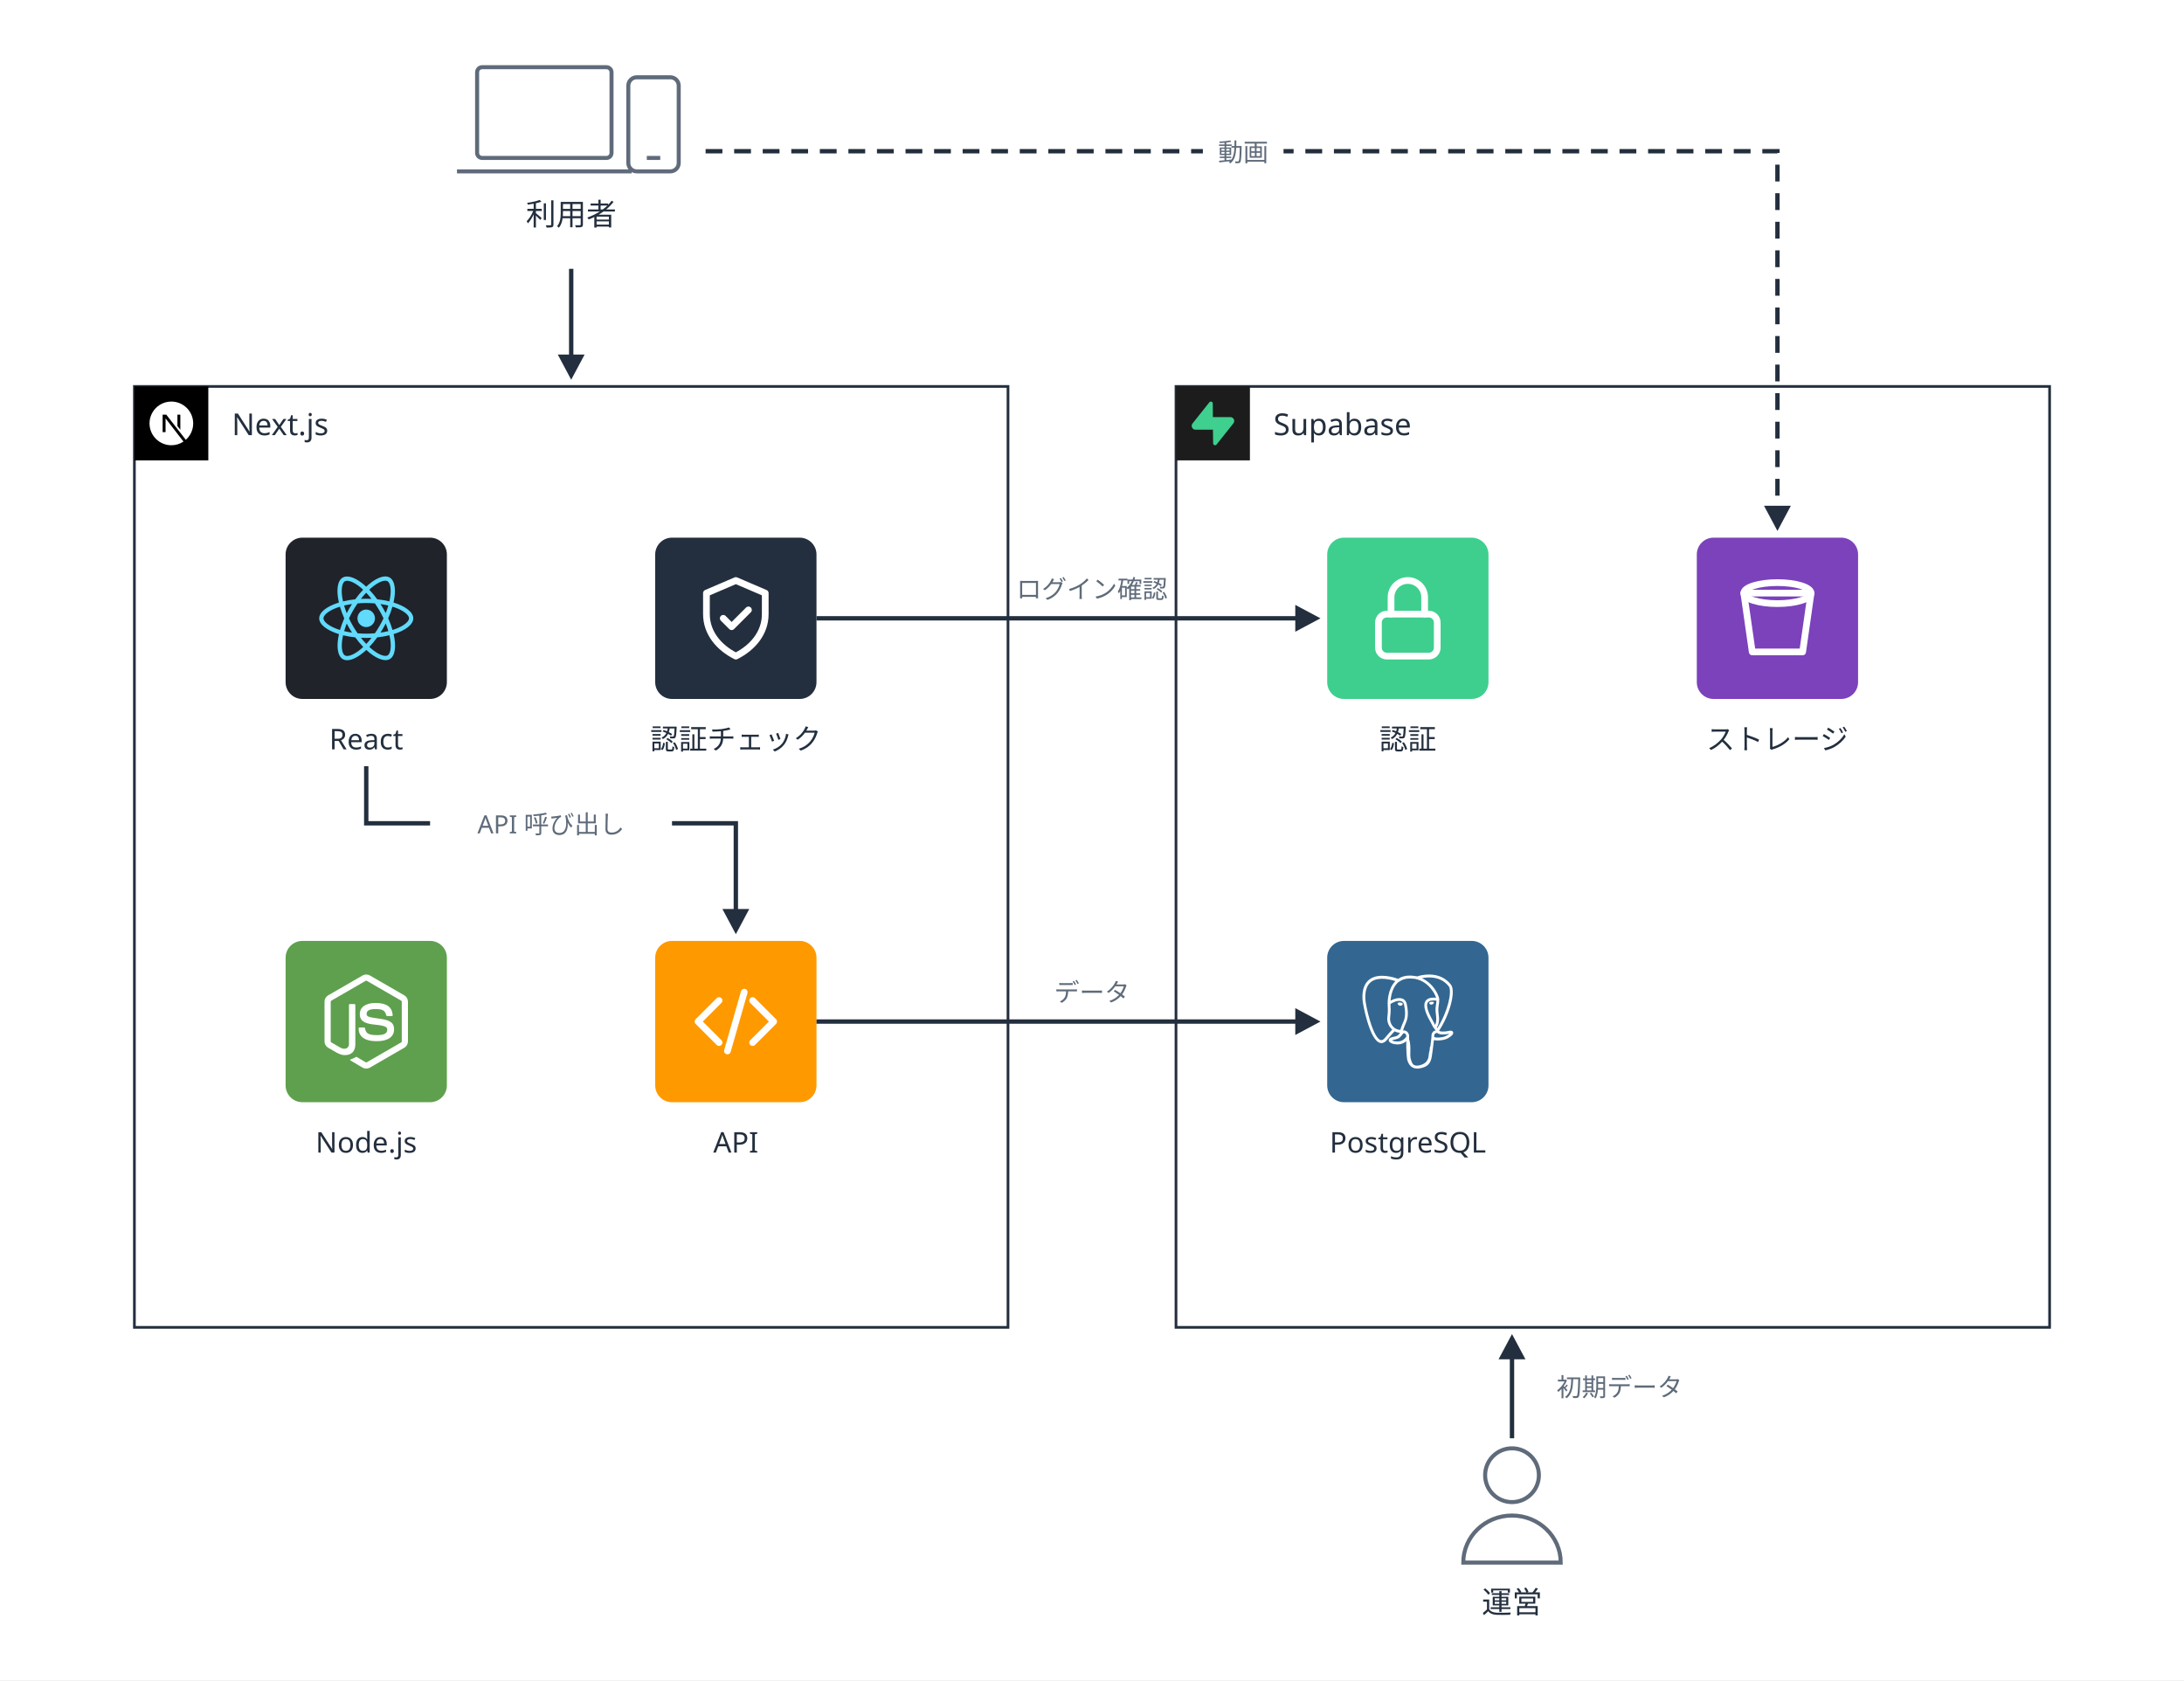
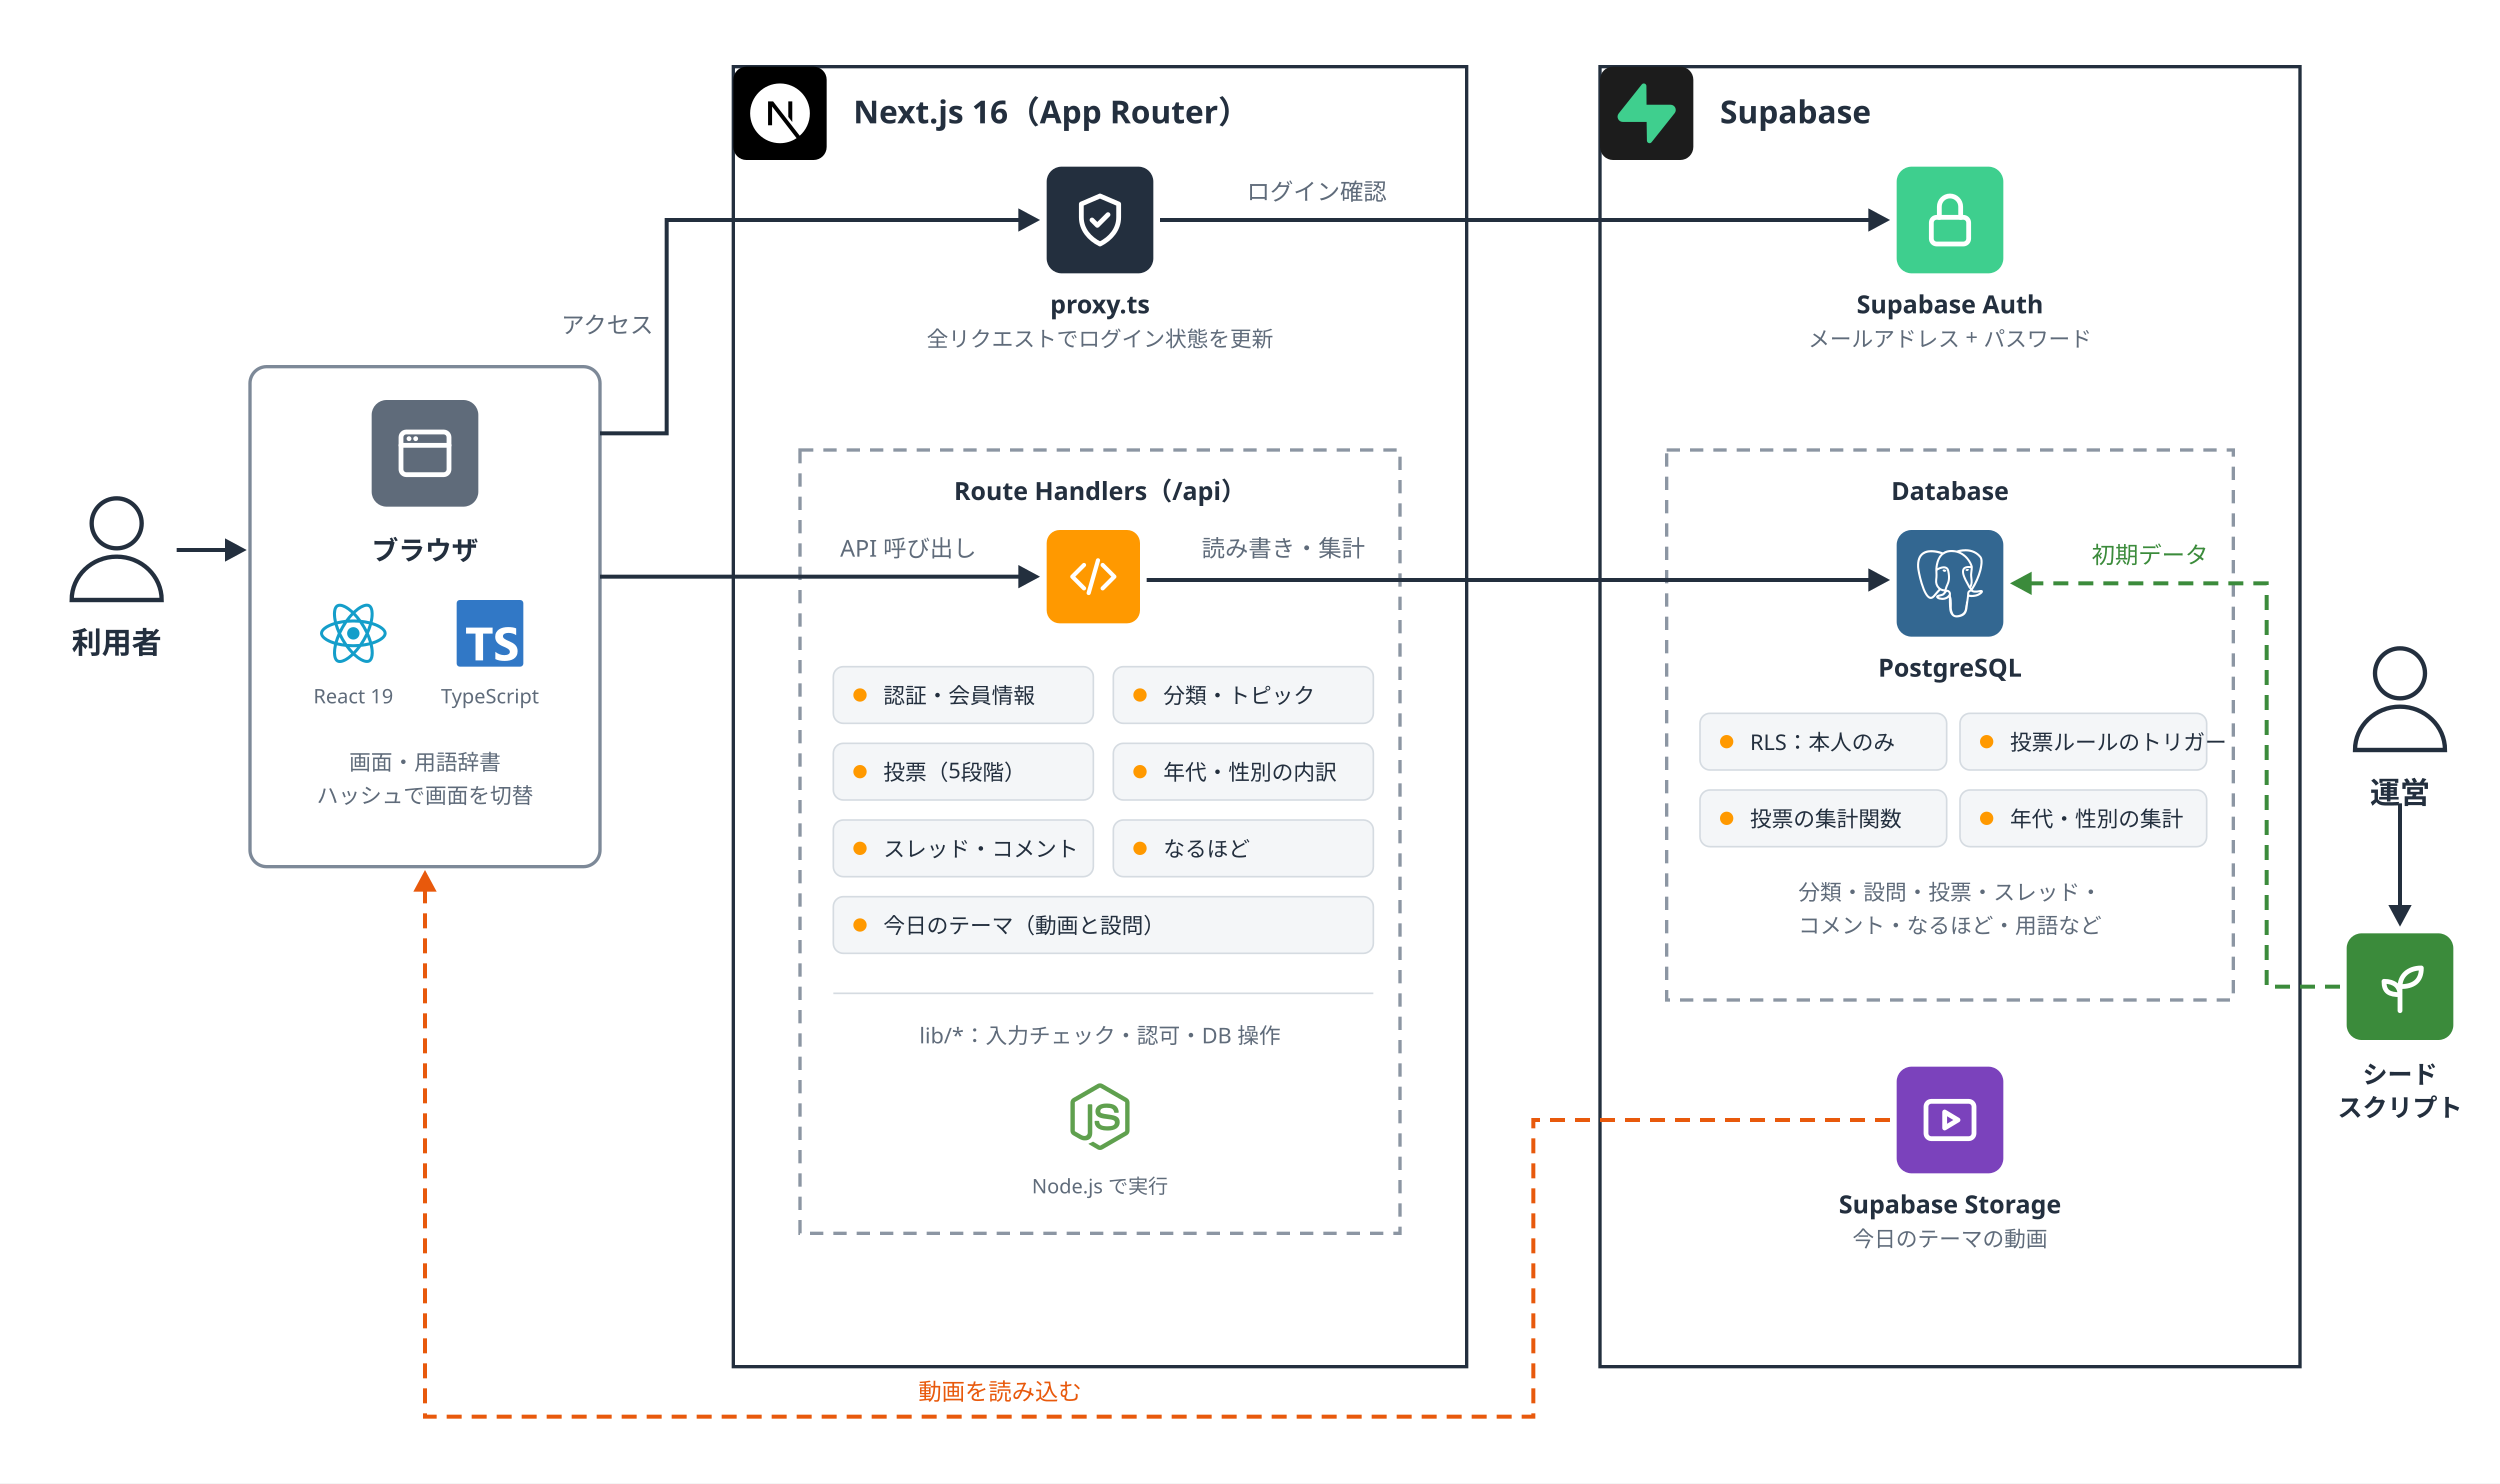
- <svg xmlns="http://www.w3.org/2000/svg" width="1300" height="1000" viewBox="0 0 1300 1000" role="img" aria-label="Rights のアーキテクチャ図">
-   <rect width="1300" height="1000" fill="#ffffff" />
-   <g fill="none" stroke="#5f6b7a" stroke-width="2.4" stroke-linejoin="round">
-     <rect x="284" y="40" width="80" height="54" rx="3" />
-     <path d="M272 102h104" />
-     <rect x="374" y="46" width="30" height="56" rx="5" />
-     <path d="M385 94h8" />
+ <svg xmlns="http://www.w3.org/2000/svg" width="1500" height="890" viewBox="0 0 1500 890" role="img" aria-label="Rights のアーキテクチャ図">
+   <rect width="1500" height="890" fill="#ffffff" />
+   <g fill="none" stroke="#232f3e" stroke-width="2.6">
+     <circle cx="70" cy="314" r="15" />
+     <path d="M43 360a27 26 0 0 1 54 0z" />
  </g>
-   <text x="340" y="134" font-family="'Hiragino Sans','Yu Gothic UI','Noto Sans JP',sans-serif" font-size="18" font-weight="400" fill="#232f3e" text-anchor="middle">利用者</text>
-   <rect x="80" y="230" width="520" height="560" fill="#ffffff" stroke="#232f3e" stroke-width="1.6" />
-   <rect x="80" y="230" width="44" height="44" fill="#000000" />
-   <svg x="89" y="239" width="26" height="26" viewBox="0 0 24 24">
+   <text x="70" y="392" font-family="'Hiragino Sans','Yu Gothic UI','Noto Sans JP',sans-serif" font-size="18" font-weight="700" fill="#232f3e" text-anchor="middle">利用者</text>
+   <rect x="150" y="220" width="210" height="300" rx="10" fill="#ffffff" stroke="#7d8998" stroke-width="2" />
+   <rect x="223" y="240" width="64" height="64" rx="8.96" fill="#5f6b7a" />
+   <svg x="235.8" y="252.8" width="38.4" height="38.4" viewBox="0 0 24 24" fill="none" stroke="#ffffff" stroke-width="1.8" stroke-linecap="round" stroke-linejoin="round">
+     <rect x="3" y="4" width="18" height="16" rx="2" />
+     <path d="M3 9h18M6 6.5h.01M8.5 6.5h.01" />
+   </svg>
+   <text x="255" y="336" font-family="'Hiragino Sans','Yu Gothic UI','Noto Sans JP',sans-serif" font-size="16" font-weight="700" fill="#232f3e" text-anchor="middle">ブラウザ</text>
+   <svg x="192" y="360" width="40" height="40" viewBox="0 0 24 24">
+     <path fill="#149ECA" d="M14.23 12.004a2.236 2.236 0 0 1-2.235 2.236 2.236 2.236 0 0 1-2.236-2.236 2.236 2.236 0 0 1 2.235-2.236 2.236 2.236 0 0 1 2.236 2.236zm2.648-10.69c-1.346 0-3.107.96-4.888 2.622-1.78-1.653-3.542-2.602-4.887-2.602-.41 0-.783.093-1.106.278-1.375.793-1.683 3.264-.973 6.365C1.98 8.917 0 10.42 0 12.004c0 1.59 1.99 3.097 5.043 4.03-.704 3.113-.39 5.588.988 6.38.32.187.69.275 1.102.275 1.345 0 3.107-.96 4.888-2.624 1.78 1.654 3.542 2.603 4.887 2.603.41 0 .783-.09 1.106-.275 1.374-.792 1.683-3.263.973-6.365C22.02 15.096 24 13.59 24 12.004c0-1.59-1.99-3.097-5.043-4.032.704-3.11.39-5.587-.988-6.38-.318-.184-.688-.277-1.092-.278zm-.005 1.09v.006c.225 0 .406.044.558.127.666.382.955 1.835.73 3.704-.054.46-.142.945-.25 1.44-.96-.236-2.006-.417-3.107-.534-.66-.905-1.345-1.727-2.035-2.447 1.592-1.48 3.087-2.292 4.105-2.295zm-9.77.02c1.012 0 2.514.808 4.11 2.28-.686.72-1.37 1.537-2.02 2.442-1.107.117-2.154.298-3.113.538-.112-.49-.195-.964-.254-1.42-.23-1.868.054-3.32.714-3.707.19-.09.4-.127.563-.132zm4.882 3.05c.455.468.91.992 1.36 1.564-.44-.02-.89-.034-1.345-.034-.46 0-.915.01-1.36.034.44-.572.895-1.096 1.345-1.565zM12 8.1c.74 0 1.477.034 2.202.093.406.582.802 1.203 1.183 1.86.372.64.71 1.29 1.018 1.946-.308.655-.646 1.31-1.013 1.95-.38.66-.773 1.288-1.18 1.87-.728.063-1.466.098-2.21.098-.74 0-1.477-.035-2.202-.093-.406-.582-.802-1.204-1.183-1.86-.372-.64-.71-1.29-1.018-1.946.303-.657.646-1.313 1.013-1.954.38-.66.773-1.286 1.18-1.868.728-.064 1.466-.098 2.21-.098zm-3.635.254c-.24.377-.48.763-.704 1.16-.225.39-.435.782-.635 1.174-.265-.656-.49-1.31-.676-1.947.64-.15 1.315-.283 2.015-.386zm7.26 0c.695.103 1.365.23 2.006.387-.18.632-.405 1.282-.66 1.933-.2-.39-.41-.783-.64-1.174-.225-.392-.465-.774-.705-1.146zm3.063.675c.484.15.944.317 1.375.498 1.732.74 2.852 1.708 2.852 2.476-.005.768-1.125 1.74-2.857 2.475-.42.18-.88.342-1.355.493-.28-.958-.646-1.956-1.1-2.98.45-1.017.81-2.01 1.085-2.964zm-13.395.004c.278.96.645 1.957 1.1 2.98-.45 1.017-.812 2.01-1.086 2.964-.484-.15-.944-.318-1.37-.5-1.732-.737-2.852-1.706-2.852-2.474 0-.768 1.12-1.742 2.852-2.476.42-.18.88-.342 1.356-.494zm11.678 4.28c.265.657.49 1.312.676 1.948-.64.157-1.316.29-2.016.39.24-.375.48-.762.705-1.158.225-.39.435-.788.636-1.18zm-9.945.02c.2.392.41.783.64 1.175.23.39.465.772.705 1.143-.695-.102-1.365-.23-2.006-.386.18-.63.406-1.282.66-1.933zM17.92 16.32c.112.493.2.968.254 1.423.23 1.868-.054 3.32-.714 3.708-.147.09-.338.128-.563.128-1.012 0-2.514-.807-4.11-2.28.686-.72 1.37-1.536 2.02-2.44 1.107-.118 2.154-.3 3.113-.54zm-11.83.01c.96.234 2.006.415 3.107.532.66.905 1.345 1.727 2.035 2.446-1.595 1.483-3.092 2.295-4.11 2.295-.22-.005-.406-.05-.553-.132-.666-.38-.955-1.834-.73-3.703.054-.46.142-.944.25-1.438zm4.56.64c.44.02.89.034 1.345.034.46 0 .915-.01 1.36-.034-.44.572-.895 1.095-1.345 1.565-.455-.47-.91-.993-1.36-1.565z" />
+   </svg>
+   <svg x="274" y="360" width="40" height="40" viewBox="0 0 24 24">
+     <path fill="#3178C6" d="M1.125 0C.502 0 0 .502 0 1.125v21.75C0 23.498.502 24 1.125 24h21.75c.623 0 1.125-.502 1.125-1.125V1.125C24 .502 23.498 0 22.875 0zm17.363 9.75c.612 0 1.154.037 1.627.111a6.38 6.38 0 0 1 1.306.34v2.458a3.95 3.95 0 0 0-.643-.361 5.093 5.093 0 0 0-.717-.26 5.453 5.453 0 0 0-1.426-.2c-.3 0-.573.028-.819.086a2.1 2.1 0 0 0-.623.242c-.17.104-.3.229-.393.374a.888.888 0 0 0-.14.49c0 .196.053.373.156.529.104.156.252.304.443.444s.423.276.696.41c.273.135.582.274.926.416.47.197.892.407 1.266.628.374.222.695.473.963.753.268.279.472.598.614.957.142.359.214.776.214 1.253 0 .657-.125 1.21-.373 1.656a3.033 3.033 0 0 1-1.012 1.085 4.38 4.38 0 0 1-1.487.596c-.566.12-1.163.18-1.79.18a9.916 9.916 0 0 1-1.84-.164 5.544 5.544 0 0 1-1.512-.493v-2.63a5.033 5.033 0 0 0 3.237 1.2c.333 0 .624-.03.872-.09.249-.06.456-.144.623-.25.166-.108.29-.234.373-.38a1.023 1.023 0 0 0-.074-1.089 2.12 2.12 0 0 0-.537-.5 5.597 5.597 0 0 0-.807-.444 27.72 27.72 0 0 0-1.007-.436c-.918-.383-1.602-.852-2.053-1.405-.45-.553-.676-1.222-.676-2.005 0-.614.123-1.141.369-1.582.246-.441.58-.804 1.004-1.089a4.494 4.494 0 0 1 1.47-.629 7.536 7.536 0 0 1 1.77-.201zm-15.113.188h9.563v2.166H9.506v9.646H6.789v-9.646H3.375z" />
+   </svg>
+   <text x="212" y="422" font-family="'Hiragino Sans','Yu Gothic UI','Noto Sans JP',sans-serif" font-size="12" font-weight="400" fill="#5f6b7a" text-anchor="middle">React 19</text>
+   <text x="294" y="422" font-family="'Hiragino Sans','Yu Gothic UI','Noto Sans JP',sans-serif" font-size="12" font-weight="400" fill="#5f6b7a" text-anchor="middle">TypeScript</text>
+   <text x="255" y="462" font-family="'Hiragino Sans','Yu Gothic UI','Noto Sans JP',sans-serif" font-size="13" font-weight="400" fill="#5f6b7a" text-anchor="middle">画面・用語辞書</text>
+   <text x="255" y="482" font-family="'Hiragino Sans','Yu Gothic UI','Noto Sans JP',sans-serif" font-size="13" font-weight="400" fill="#5f6b7a" text-anchor="middle">ハッシュで画面を切替</text>
+   <polyline points="106,330 138,330" fill="none" stroke="#232f3e" stroke-width="2.4" />
+   <polygon points="148,330 135,323 135,337" fill="#232f3e" />
+   <rect x="440" y="40" width="440" height="780" fill="#ffffff" stroke="#232f3e" stroke-width="2" />
+   <rect x="440" y="40" width="56" height="56" rx="7.84" fill="#000000" />
+   <svg x="450.08" y="50.08" width="35.84" height="35.84" viewBox="0 0 24 24">
    <path fill="#ffffff" d="M18.665 21.978C16.758 23.255 14.465 24 12 24 5.377 24 0 18.623 0 12S5.377 0 12 0s12 5.377 12 12c0 3.583-1.574 6.801-4.067 9.001L9.219 7.2H7.2v9.596h1.615V9.251l9.85 12.727Zm-3.332-8.533 1.6 2.061V7.2h-1.6v6.245Z" />
  </svg>
-   <text x="138" y="259" font-family="'Hiragino Sans','Yu Gothic UI','Noto Sans JP',sans-serif" font-size="18" font-weight="400" fill="#232f3e" text-anchor="start">Next.js</text>
-   <rect x="170" y="320" width="96" height="96" rx="10" fill="#20232a" />
-   <svg x="190" y="340" width="56" height="56" viewBox="0 0 24 24">
-     <path fill="#61DAFB" d="M14.23 12.004a2.236 2.236 0 0 1-2.235 2.236 2.236 2.236 0 0 1-2.236-2.236 2.236 2.236 0 0 1 2.235-2.236 2.236 2.236 0 0 1 2.236 2.236zm2.648-10.69c-1.346 0-3.107.96-4.888 2.622-1.78-1.653-3.542-2.602-4.887-2.602-.41 0-.783.093-1.106.278-1.375.793-1.683 3.264-.973 6.365C1.98 8.917 0 10.42 0 12.004c0 1.59 1.99 3.097 5.043 4.03-.704 3.113-.39 5.588.988 6.38.32.187.69.275 1.102.275 1.345 0 3.107-.96 4.888-2.624 1.78 1.654 3.542 2.603 4.887 2.603.41 0 .783-.09 1.106-.275 1.374-.792 1.683-3.263.973-6.365C22.02 15.096 24 13.59 24 12.004c0-1.59-1.99-3.097-5.043-4.032.704-3.11.39-5.587-.988-6.38-.318-.184-.688-.277-1.092-.278zm-.005 1.09v.006c.225 0 .406.044.558.127.666.382.955 1.835.73 3.704-.054.46-.142.945-.25 1.44-.96-.236-2.006-.417-3.107-.534-.66-.905-1.345-1.727-2.035-2.447 1.592-1.48 3.087-2.292 4.105-2.295zm-9.77.02c1.012 0 2.514.808 4.11 2.28-.686.72-1.37 1.537-2.02 2.442-1.107.117-2.154.298-3.113.538-.112-.49-.195-.964-.254-1.42-.23-1.868.054-3.32.714-3.707.19-.09.4-.127.563-.132zm4.882 3.05c.455.468.91.992 1.36 1.564-.44-.02-.89-.034-1.345-.034-.46 0-.915.01-1.36.034.44-.572.895-1.096 1.345-1.565zM12 8.1c.74 0 1.477.034 2.202.093.406.582.802 1.203 1.183 1.86.372.64.71 1.29 1.018 1.946-.308.655-.646 1.31-1.013 1.95-.38.66-.773 1.288-1.18 1.87-.728.063-1.466.098-2.21.098-.74 0-1.477-.035-2.202-.093-.406-.582-.802-1.204-1.183-1.86-.372-.64-.71-1.29-1.018-1.946.303-.657.646-1.313 1.013-1.954.38-.66.773-1.286 1.18-1.868.728-.064 1.466-.098 2.21-.098zm-3.635.254c-.24.377-.48.763-.704 1.16-.225.39-.435.782-.635 1.174-.265-.656-.49-1.31-.676-1.947.64-.15 1.315-.283 2.015-.386zm7.26 0c.695.103 1.365.23 2.006.387-.18.632-.405 1.282-.66 1.933-.2-.39-.41-.783-.64-1.174-.225-.392-.465-.774-.705-1.146zm3.063.675c.484.15.944.317 1.375.498 1.732.74 2.852 1.708 2.852 2.476-.005.768-1.125 1.74-2.857 2.475-.42.18-.88.342-1.355.493-.28-.958-.646-1.956-1.1-2.98.45-1.017.81-2.01 1.085-2.964zm-13.395.004c.278.96.645 1.957 1.1 2.98-.45 1.017-.812 2.01-1.086 2.964-.484-.15-.944-.318-1.37-.5-1.732-.737-2.852-1.706-2.852-2.474 0-.768 1.12-1.742 2.852-2.476.42-.18.88-.342 1.356-.494zm11.678 4.28c.265.657.49 1.312.676 1.948-.64.157-1.316.29-2.016.39.24-.375.48-.762.705-1.158.225-.39.435-.788.636-1.18zm-9.945.02c.2.392.41.783.64 1.175.23.39.465.772.705 1.143-.695-.102-1.365-.23-2.006-.386.18-.63.406-1.282.66-1.933zM17.92 16.32c.112.493.2.968.254 1.423.23 1.868-.054 3.32-.714 3.708-.147.09-.338.128-.563.128-1.012 0-2.514-.807-4.11-2.28.686-.72 1.37-1.536 2.02-2.44 1.107-.118 2.154-.3 3.113-.54zm-11.83.01c.96.234 2.006.415 3.107.532.66.905 1.345 1.727 2.035 2.446-1.595 1.483-3.092 2.295-4.11 2.295-.22-.005-.406-.05-.553-.132-.666-.38-.955-1.834-.73-3.703.054-.46.142-.944.25-1.438zm4.56.64c.44.02.89.034 1.345.034.46 0 .915-.01 1.36-.034-.44.572-.895 1.095-1.345 1.565-.455-.47-.91-.993-1.36-1.565z" />
-   </svg>
-   <text x="218" y="446" font-family="'Hiragino Sans','Yu Gothic UI','Noto Sans JP',sans-serif" font-size="17" font-weight="400" fill="#232f3e" text-anchor="middle">React</text>
-   <rect x="390" y="320" width="96" height="96" rx="10" fill="#232f3e" />
-   <svg x="408" y="338" width="60" height="60" viewBox="0 0 24 24" fill="none" stroke="#ffffff" stroke-width="1.6" stroke-linecap="round" stroke-linejoin="round">
+   <text x="512" y="74" font-family="'Hiragino Sans','Yu Gothic UI','Noto Sans JP',sans-serif" font-size="19" font-weight="700" fill="#232f3e" text-anchor="start">Next.js 16（App Router）</text>
+   <rect x="628" y="100" width="64" height="64" rx="8.96" fill="#232f3e" />
+   <svg x="640.8" y="112.8" width="38.4" height="38.4" viewBox="0 0 24 24" fill="none" stroke="#ffffff" stroke-width="1.8" stroke-linecap="round" stroke-linejoin="round">
    <path d="M12 3l7 3v5c0 4.5-3 8-7 10-4-2-7-5.5-7-10V6z" />
    <path d="M9 12l2 2 4-4" />
  </svg>
-   <text x="438" y="446" font-family="'Hiragino Sans','Yu Gothic UI','Noto Sans JP',sans-serif" font-size="17" font-weight="400" fill="#232f3e" text-anchor="middle">認証チェック</text>
-   <rect x="170" y="560" width="96" height="96" rx="10" fill="#5FA04E" />
-   <svg x="190" y="580" width="56" height="56" viewBox="0 0 24 24">
-     <path fill="#ffffff" d="M11.998,24c-0.321,0-0.641-0.084-0.922-0.247l-2.936-1.737c-0.438-0.245-0.224-0.332-0.08-0.383 c0.585-0.203,0.703-0.25,1.328-0.604c0.065-0.037,0.151-0.023,0.218,0.017l2.256,1.339c0.082,0.045,0.197,0.045,0.272,0l8.795-5.076 c0.082-0.047,0.134-0.141,0.134-0.238V6.921c0-0.099-0.053-0.192-0.137-0.242l-8.791-5.072c-0.081-0.047-0.189-0.047-0.271,0 L3.075,6.68C2.99,6.729,2.936,6.825,2.936,6.921v10.15c0,0.097,0.054,0.189,0.139,0.235l2.409,1.392 c1.307,0.654,2.108-0.116,2.108-0.89V7.787c0-0.142,0.114-0.253,0.256-0.253h1.115c0.139,0,0.255,0.112,0.255,0.253v10.021 c0,1.745-0.95,2.745-2.604,2.745c-0.508,0-0.909,0-2.026-0.551L2.28,18.675c-0.57-0.329-0.922-0.945-0.922-1.604V6.921 c0-0.659,0.353-1.275,0.922-1.603l8.795-5.082c0.557-0.315,1.296-0.315,1.848,0l8.794,5.082c0.57,0.329,0.924,0.944,0.924,1.603 v10.15c0,0.659-0.354,1.273-0.924,1.604l-8.794,5.078C12.643,23.916,12.324,24,11.998,24z M19.099,13.993 c0-1.9-1.284-2.406-3.987-2.763c-2.731-0.361-3.009-0.548-3.009-1.187c0-0.528,0.235-1.233,2.258-1.233 c1.807,0,2.473,0.389,2.747,1.607c0.024,0.115,0.129,0.199,0.247,0.199h1.141c0.071,0,0.138-0.031,0.186-0.081 c0.048-0.054,0.074-0.123,0.067-0.196c-0.177-2.098-1.571-3.076-4.388-3.076c-2.508,0-4.004,1.058-4.004,2.833 c0,1.925,1.488,2.457,3.895,2.695c2.88,0.282,3.103,0.703,3.103,1.269c0,0.983-0.789,1.402-2.642,1.402 c-2.327,0-2.839-0.584-3.011-1.742c-0.02-0.124-0.126-0.215-0.253-0.215h-1.137c-0.141,0-0.254,0.112-0.254,0.253 c0,1.482,0.806,3.248,4.655,3.248C17.501,17.007,19.099,15.91,19.099,13.993z" />
-   </svg>
-   <text x="218" y="686" font-family="'Hiragino Sans','Yu Gothic UI','Noto Sans JP',sans-serif" font-size="17" font-weight="400" fill="#232f3e" text-anchor="middle">Node.js</text>
-   <rect x="390" y="560" width="96" height="96" rx="10" fill="#ff9900" />
-   <svg x="408" y="578" width="60" height="60" viewBox="0 0 24 24" fill="none" stroke="#ffffff" stroke-width="1.6" stroke-linecap="round" stroke-linejoin="round">
+   <text x="660" y="188" font-family="'Hiragino Sans','Yu Gothic UI','Noto Sans JP',sans-serif" font-size="15" font-weight="700" fill="#232f3e" text-anchor="middle">proxy.ts</text>
+   <text x="660" y="208" font-family="'Hiragino Sans','Yu Gothic UI','Noto Sans JP',sans-serif" font-size="13" font-weight="400" fill="#5f6b7a" text-anchor="middle">全リクエストでログイン状態を更新</text>
+   <rect x="480" y="270" width="360" height="470" fill="none" stroke="#8c96a3" stroke-width="2" stroke-dasharray="8 6" />
+   <text x="660" y="300" font-family="'Hiragino Sans','Yu Gothic UI','Noto Sans JP',sans-serif" font-size="15" font-weight="700" fill="#232f3e" text-anchor="middle">Route Handlers（/api）</text>
+   <rect x="628" y="318" width="56" height="56" rx="7.84" fill="#ff9900" />
+   <svg x="639.2" y="329.2" width="33.6" height="33.6" viewBox="0 0 24 24" fill="none" stroke="#ffffff" stroke-width="1.8" stroke-linecap="round" stroke-linejoin="round">
    <path d="M8 7l-5 5 5 5M16 7l5 5-5 5M14 5l-4 14" />
  </svg>
-   <text x="438" y="686" font-family="'Hiragino Sans','Yu Gothic UI','Noto Sans JP',sans-serif" font-size="17" font-weight="400" fill="#232f3e" text-anchor="middle">API</text>
-   <rect x="700" y="230" width="520" height="560" fill="#ffffff" stroke="#232f3e" stroke-width="1.6" />
-   <rect x="700" y="230" width="44" height="44" fill="#1c1c1c" />
-   <svg x="709" y="239" width="26" height="26" viewBox="0 0 24 24">
+   <rect x="500" y="400" width="156" height="34" rx="6" fill="#f4f6f8" stroke="#d5dbe1" />
+   <circle cx="516" cy="417" r="4" fill="#ff9900" />
+   <text x="530" y="422" font-family="'Hiragino Sans','Yu Gothic UI','Noto Sans JP',sans-serif" font-size="13" font-weight="400" fill="#232f3e" text-anchor="start">認証・会員情報</text>
+   <rect x="668" y="400" width="156" height="34" rx="6" fill="#f4f6f8" stroke="#d5dbe1" />
+   <circle cx="684" cy="417" r="4" fill="#ff9900" />
+   <text x="698" y="422" font-family="'Hiragino Sans','Yu Gothic UI','Noto Sans JP',sans-serif" font-size="13" font-weight="400" fill="#232f3e" text-anchor="start">分類・トピック</text>
+   <rect x="500" y="446" width="156" height="34" rx="6" fill="#f4f6f8" stroke="#d5dbe1" />
+   <circle cx="516" cy="463" r="4" fill="#ff9900" />
+   <text x="530" y="468" font-family="'Hiragino Sans','Yu Gothic UI','Noto Sans JP',sans-serif" font-size="13" font-weight="400" fill="#232f3e" text-anchor="start">投票（5段階）</text>
+   <rect x="668" y="446" width="156" height="34" rx="6" fill="#f4f6f8" stroke="#d5dbe1" />
+   <circle cx="684" cy="463" r="4" fill="#ff9900" />
+   <text x="698" y="468" font-family="'Hiragino Sans','Yu Gothic UI','Noto Sans JP',sans-serif" font-size="13" font-weight="400" fill="#232f3e" text-anchor="start">年代・性別の内訳</text>
+   <rect x="500" y="492" width="156" height="34" rx="6" fill="#f4f6f8" stroke="#d5dbe1" />
+   <circle cx="516" cy="509" r="4" fill="#ff9900" />
+   <text x="530" y="514" font-family="'Hiragino Sans','Yu Gothic UI','Noto Sans JP',sans-serif" font-size="13" font-weight="400" fill="#232f3e" text-anchor="start">スレッド・コメント</text>
+   <rect x="668" y="492" width="156" height="34" rx="6" fill="#f4f6f8" stroke="#d5dbe1" />
+   <circle cx="684" cy="509" r="4" fill="#ff9900" />
+   <text x="698" y="514" font-family="'Hiragino Sans','Yu Gothic UI','Noto Sans JP',sans-serif" font-size="13" font-weight="400" fill="#232f3e" text-anchor="start">なるほど</text>
+   <rect x="500" y="538" width="324" height="34" rx="6" fill="#f4f6f8" stroke="#d5dbe1" />
+   <circle cx="516" cy="555" r="4" fill="#ff9900" />
+   <text x="530" y="560" font-family="'Hiragino Sans','Yu Gothic UI','Noto Sans JP',sans-serif" font-size="13" font-weight="400" fill="#232f3e" text-anchor="start">今日のテーマ（動画と設問）</text>
+   <line x1="500" y1="596" x2="824" y2="596" stroke="#d5dbe1" />
+   <text x="660" y="626" font-family="'Hiragino Sans','Yu Gothic UI','Noto Sans JP',sans-serif" font-size="13" font-weight="400" fill="#5f6b7a" text-anchor="middle">lib/*：入力チェック・認可・DB 操作</text>
+   <svg x="640" y="650" width="40" height="40" viewBox="0 0 24 24">
+     <path fill="#5FA04E" d="M11.998,24c-0.321,0-0.641-0.084-0.922-0.247l-2.936-1.737c-0.438-0.245-0.224-0.332-0.08-0.383 c0.585-0.203,0.703-0.25,1.328-0.604c0.065-0.037,0.151-0.023,0.218,0.017l2.256,1.339c0.082,0.045,0.197,0.045,0.272,0l8.795-5.076 c0.082-0.047,0.134-0.141,0.134-0.238V6.921c0-0.099-0.053-0.192-0.137-0.242l-8.791-5.072c-0.081-0.047-0.189-0.047-0.271,0 L3.075,6.68C2.99,6.729,2.936,6.825,2.936,6.921v10.15c0,0.097,0.054,0.189,0.139,0.235l2.409,1.392 c1.307,0.654,2.108-0.116,2.108-0.89V7.787c0-0.142,0.114-0.253,0.256-0.253h1.115c0.139,0,0.255,0.112,0.255,0.253v10.021 c0,1.745-0.95,2.745-2.604,2.745c-0.508,0-0.909,0-2.026-0.551L2.28,18.675c-0.57-0.329-0.922-0.945-0.922-1.604V6.921 c0-0.659,0.353-1.275,0.922-1.603l8.795-5.082c0.557-0.315,1.296-0.315,1.848,0l8.794,5.082c0.57,0.329,0.924,0.944,0.924,1.603 v10.15c0,0.659-0.354,1.273-0.924,1.604l-8.794,5.078C12.643,23.916,12.324,24,11.998,24z M19.099,13.993 c0-1.9-1.284-2.406-3.987-2.763c-2.731-0.361-3.009-0.548-3.009-1.187c0-0.528,0.235-1.233,2.258-1.233 c1.807,0,2.473,0.389,2.747,1.607c0.024,0.115,0.129,0.199,0.247,0.199h1.141c0.071,0,0.138-0.031,0.186-0.081 c0.048-0.054,0.074-0.123,0.067-0.196c-0.177-2.098-1.571-3.076-4.388-3.076c-2.508,0-4.004,1.058-4.004,2.833 c0,1.925,1.488,2.457,3.895,2.695c2.88,0.282,3.103,0.703,3.103,1.269c0,0.983-0.789,1.402-2.642,1.402 c-2.327,0-2.839-0.584-3.011-1.742c-0.02-0.124-0.126-0.215-0.253-0.215h-1.137c-0.141,0-0.254,0.112-0.254,0.253 c0,1.482,0.806,3.248,4.655,3.248C17.501,17.007,19.099,15.91,19.099,13.993z" />
+   </svg>
+   <text x="660" y="716" font-family="'Hiragino Sans','Yu Gothic UI','Noto Sans JP',sans-serif" font-size="12" font-weight="400" fill="#5f6b7a" text-anchor="middle">Node.js で実行</text>
+   <rect x="960" y="40" width="420" height="780" fill="#ffffff" stroke="#232f3e" stroke-width="2" />
+   <rect x="960" y="40" width="56" height="56" rx="7.84" fill="#1c1c1c" />
+   <svg x="970.08" y="50.08" width="35.84" height="35.84" viewBox="0 0 24 24">
    <path fill="#3FCF8E" d="M11.9 1.036c-.015-.986-1.26-1.41-1.874-.637L.764 12.05C-.33 13.427.65 15.455 2.409 15.455h9.579l.113 7.51c.014.985 1.259 1.408 1.873.636l9.262-11.653c1.093-1.375.113-3.403-1.645-3.403h-9.642z" />
  </svg>
-   <text x="758" y="259" font-family="'Hiragino Sans','Yu Gothic UI','Noto Sans JP',sans-serif" font-size="18" font-weight="400" fill="#232f3e" text-anchor="start">Supabase</text>
-   <rect x="790" y="320" width="96" height="96" rx="10" fill="#3ecf8e" />
-   <svg x="808" y="338" width="60" height="60" viewBox="0 0 24 24" fill="none" stroke="#ffffff" stroke-width="1.6" stroke-linecap="round" stroke-linejoin="round">
+   <text x="1032" y="74" font-family="'Hiragino Sans','Yu Gothic UI','Noto Sans JP',sans-serif" font-size="19" font-weight="700" fill="#232f3e" text-anchor="start">Supabase</text>
+   <rect x="1138" y="100" width="64" height="64" rx="8.96" fill="#3ecf8e" />
+   <svg x="1150.8" y="112.8" width="38.4" height="38.4" viewBox="0 0 24 24" fill="none" stroke="#ffffff" stroke-width="1.8" stroke-linecap="round" stroke-linejoin="round">
    <rect x="5" y="11" width="14" height="10" rx="2" />
    <path d="M8 11V7a4 4 0 0 1 8 0v4" />
  </svg>
-   <text x="838" y="446" font-family="'Hiragino Sans','Yu Gothic UI','Noto Sans JP',sans-serif" font-size="17" font-weight="400" fill="#232f3e" text-anchor="middle">認証</text>
-   <rect x="1010" y="320" width="96" height="96" rx="10" fill="#7b42bc" />
-   <svg x="1028" y="338" width="60" height="60" viewBox="0 0 24 24" fill="none" stroke="#ffffff" stroke-width="1.6" stroke-linecap="round" stroke-linejoin="round">
-     <path d="M4 6h16l-2 14H6z" />
-     <ellipse cx="12" cy="6" rx="8" ry="2.5" />
-   </svg>
-   <text x="1058" y="446" font-family="'Hiragino Sans','Yu Gothic UI','Noto Sans JP',sans-serif" font-size="17" font-weight="400" fill="#232f3e" text-anchor="middle">ストレージ</text>
-   <rect x="790" y="560" width="96" height="96" rx="10" fill="#336791" />
-   <svg x="810" y="580" width="56" height="56" viewBox="0 0 24 24">
+   <text x="1170" y="188" font-family="'Hiragino Sans','Yu Gothic UI','Noto Sans JP',sans-serif" font-size="15" font-weight="700" fill="#232f3e" text-anchor="middle">Supabase Auth</text>
+   <text x="1170" y="208" font-family="'Hiragino Sans','Yu Gothic UI','Noto Sans JP',sans-serif" font-size="13" font-weight="400" fill="#5f6b7a" text-anchor="middle">メールアドレス + パスワード</text>
+   <rect x="1000" y="270" width="340" height="330" fill="none" stroke="#8c96a3" stroke-width="2" stroke-dasharray="8 6" />
+   <text x="1170" y="300" font-family="'Hiragino Sans','Yu Gothic UI','Noto Sans JP',sans-serif" font-size="15" font-weight="700" fill="#232f3e" text-anchor="middle">Database</text>
+   <rect x="1138" y="318" width="64" height="64" rx="8.96" fill="#336791" />
+   <svg x="1149.52" y="329.52" width="40.96" height="40.96" viewBox="0 0 24 24">
    <path fill="#ffffff" d="M23.559 14.723a.527.527 0 0 0-.056-.119c-.139-.263-.477-.342-1.007-.232-1.653.341-2.293.131-2.526-.019 1.342-2.048 2.445-4.522 3.041-6.83.271-1.051.798-3.524.122-4.732a1.564 1.564 0 0 0-.151-.235C21.693.909 19.801.025 17.51.001c-1.495-.016-2.771.346-3.116.479a9.449 9.449 0 0 0-.516-.082 8.044 8.044 0 0 0-1.311-.128c-1.182-.018-2.204.264-3.05.841-.857-.321-4.789-1.645-7.222.079C.936 2.153.309 3.873.43 6.304c.041.818.507 3.334 1.242 5.744.46 1.506.939 2.702 1.433 3.582.553.994 1.126 1.593 1.714 1.79.447.149 1.133.144 1.858-.728.801-.964 1.59-1.826 1.945-2.207.435.235.906.362 1.39.377a.057.057 0 0 0 0.0.004 11.031 11.031 0 0 0-.247.305c-.339.43-.409.52-1.5.744-.31.064-1.134.234-1.146.811-.003.122.033.231.092.327.227.423.922.61 1.015.633 1.335.334 2.504.092 3.371-.679-.017 2.231.077 4.417.345 5.087.221.553.762 1.905 2.469 1.904.251 0 .526-.029.83-.094 1.782-.382 2.556-1.17 2.855-2.906.15-.871.402-2.875.539-4.101.017-.07.036-.121.057-.136.001-.001.07-.047.427.031a.367.367 0 0 0 .044.007l.254.022.015.001c.847.038 1.911-.143 2.531-.431.644-.299 1.806-1.032 1.595-1.67zM2.371 11.877c-.744-2.436-1.178-4.885-1.212-5.572-.109-2.171.417-3.683 1.562-4.493 1.837-1.299 4.84-.541 6.108-.13-.003.003-.007.006-.01.009-2.024 2.044-1.976 5.536-1.971 5.75-0.0.082.007.199.016.359.035.587.1 1.68-.073 2.918-.161 1.15.194 2.276.973 3.089.081.084.165.163.252.237-.347.371-1.1 1.193-1.903 2.158-.568.682-.96.552-1.089.509-.392-.131-.813-.587-1.238-1.322-.48-.839-.964-2.032-1.415-3.513zm6.007 5.087c-.171-.043-.327-.113-.432-.177.089-.039.237-.09.483-.141 1.283-.264 1.482-.451 1.914-1.0.099-.126.212-.269.367-.443a.355.355 0 0 0 .074-.13c.171-.151.272-.11.437-.042.156.065.308.26.369.475.029.102.062.294-.045.444-.904 1.266-2.222 1.249-3.168 1.013zm2.094-3.988-.052.141c-.133.357-.257.688-.333 1.003-.667-.002-1.317-.287-1.81-.802-.628-.655-.913-1.566-.782-2.5.183-1.308.115-2.447.079-3.059-.005-.086-.009-.161-.012-.22.296-.262 1.666-.996 2.643-.772.446.102.718.406.831.928.585 2.704.077 3.831-.33 4.736-.084.187-.163.363-.231.545zm7.364 4.572c-.017.177-.036.376-.062.596l-.146.438a.355.355 0 0 0-.018.108c-.006.475-.054.649-.115.869-.063.229-.135.489-.179 1.058-.11 1.414-.878 2.227-2.417 2.557-1.516.325-1.784-.497-2.021-1.222a6.582 6.582 0 0 0-.077-.227c-.215-.586-.191-1.412-.157-2.555.017-.561-.025-1.901-.33-2.646.004-.293.011-.591.019-.892a.353.353 0 0 0-.015-.113 1.493 1.493 0 0 0-.044-.208c-.123-.428-.421-.787-.78-.935-.142-.059-.404-.167-.718-.087.067-.276.183-.588.309-.925l.053-.142c.059-.16.134-.326.213-.501.426-.948 1.011-2.245.377-5.177-.237-1.098-1.03-1.634-2.232-1.51-.721.075-1.38.365-1.709.532a5.672 5.672 0 0 0-.196.104c.092-1.106.439-3.174 1.736-4.482a4.031 4.031 0 0 1 .303-.276.353.353 0 0 0 .145-.064c.752-.571 1.694-.851 2.802-.833.409.007.802.034 1.174.081 1.939.354 3.244 1.447 4.036 2.383.814.962 1.255 1.931 1.431 2.454-1.323-.135-2.223.127-2.68.779-.993 1.419.543 4.173 1.281 5.496.135.243.252.452.289.541.24.583.551.971.779 1.255.07.087.137.171.189.245-.401.116-1.121.383-1.055 1.717-.012.156-.042.447-.083.815-.046.208-.07.46-.099.766zm.89-1.621c-.041-.832.269-.918.597-1.01a2.857 2.857 0 0 0 .135-.041 1.202 1.202 0 0 0 .134.103c.57.377 1.582.421 3.007.134-.202.177-.519.399-.953.601-.41.19-1.096.333-1.747.364-.72.034-1.086-.081-1.172-.151zm.57-9.271c-.006.351-.054.669-.105 1.002-.055.358-.112.727-.126 1.176-.014.437.04.891.093 1.33.107.887.216 1.8-.207 2.701a3.527 3.527 0 0 1-.188-.386c-.053-.128-.167-.333-.325-.616-.616-1.104-2.057-3.69-1.319-4.745.38-.543 1.341-.566 2.178-.463zm.228 7.014a12.376 12.376 0 0 0-.085-.107l-.035-.044c.726-1.2.584-2.386.458-3.438-.052-.432-.101-.84-.088-1.223.013-.406.067-.754.118-1.091.064-.415.129-.844.111-1.351.013-.053.019-.116.012-.19-.046-.485-.6-1.938-1.729-3.253-.608-.707-1.49-1.497-2.689-2.039.525-.107 1.233-.203 2.024-.186 2.051.046 3.675.814 4.824 2.282a.908.908 0 0 1 .067.1c.723 1.356-.276 6.275-2.987 10.54zm-8.817-6.116c-.025.179-.309.422-.621.422a.582.582 0 0 1-.081-.006c-.187-.026-.377-.144-.506-.316-.046-.06-.12-.178-.105-.284.005-.04.026-.099.092-.149.118-.089.352-.123.61-.087.316.044.643.194.611.419zm7.931-.411c.011.079-.049.201-.153.31-.068.072-.212.196-.408.223a.546.546 0 0 1-.075.005c-.293 0-.541-.234-.561-.372-.024-.176.264-.311.561-.352.297-.041.611.009.636.185z" />
  </svg>
-   <text x="838" y="686" font-family="'Hiragino Sans','Yu Gothic UI','Noto Sans JP',sans-serif" font-size="17" font-weight="400" fill="#232f3e" text-anchor="middle">PostgreSQL</text>
-   <g fill="none" stroke="#5f6b7a" stroke-width="2.4">
-     <circle cx="900" cy="878" r="16" />
-     <path d="M871 930a29 28 0 0 1 58 0z" />
+   <text x="1170" y="406" font-family="'Hiragino Sans','Yu Gothic UI','Noto Sans JP',sans-serif" font-size="15" font-weight="700" fill="#232f3e" text-anchor="middle">PostgreSQL</text>
+   <rect x="1020" y="428" width="148" height="34" rx="6" fill="#f4f6f8" stroke="#d5dbe1" />
+   <circle cx="1036" cy="445" r="4" fill="#ff9900" />
+   <text x="1050" y="450" font-family="'Hiragino Sans','Yu Gothic UI','Noto Sans JP',sans-serif" font-size="13" font-weight="400" fill="#232f3e" text-anchor="start">RLS：本人のみ</text>
+   <rect x="1176" y="428" width="148" height="34" rx="6" fill="#f4f6f8" stroke="#d5dbe1" />
+   <circle cx="1192" cy="445" r="4" fill="#ff9900" />
+   <text x="1206" y="450" font-family="'Hiragino Sans','Yu Gothic UI','Noto Sans JP',sans-serif" font-size="13" font-weight="400" fill="#232f3e" text-anchor="start">投票ルールのトリガー</text>
+   <rect x="1020" y="474" width="148" height="34" rx="6" fill="#f4f6f8" stroke="#d5dbe1" />
+   <circle cx="1036" cy="491" r="4" fill="#ff9900" />
+   <text x="1050" y="496" font-family="'Hiragino Sans','Yu Gothic UI','Noto Sans JP',sans-serif" font-size="13" font-weight="400" fill="#232f3e" text-anchor="start">投票の集計関数</text>
+   <rect x="1176" y="474" width="148" height="34" rx="6" fill="#f4f6f8" stroke="#d5dbe1" />
+   <circle cx="1192" cy="491" r="4" fill="#ff9900" />
+   <text x="1206" y="496" font-family="'Hiragino Sans','Yu Gothic UI','Noto Sans JP',sans-serif" font-size="13" font-weight="400" fill="#232f3e" text-anchor="start">年代・性別の集計</text>
+   <text x="1170" y="540" font-family="'Hiragino Sans','Yu Gothic UI','Noto Sans JP',sans-serif" font-size="13" font-weight="400" fill="#5f6b7a" text-anchor="middle">分類・設問・投票・スレッド・</text>
+   <text x="1170" y="560" font-family="'Hiragino Sans','Yu Gothic UI','Noto Sans JP',sans-serif" font-size="13" font-weight="400" fill="#5f6b7a" text-anchor="middle">コメント・なるほど・用語など</text>
+   <rect x="1138" y="640" width="64" height="64" rx="8.96" fill="#7b42bc" />
+   <svg x="1150.8" y="652.8" width="38.4" height="38.4" viewBox="0 0 24 24" fill="none" stroke="#ffffff" stroke-width="1.8" stroke-linecap="round" stroke-linejoin="round">
+     <rect x="3" y="5" width="18" height="14" rx="2" />
+     <path d="M10 9l5 3-5 3z" />
+   </svg>
+   <text x="1170" y="728" font-family="'Hiragino Sans','Yu Gothic UI','Noto Sans JP',sans-serif" font-size="15" font-weight="700" fill="#232f3e" text-anchor="middle">Supabase Storage</text>
+   <text x="1170" y="748" font-family="'Hiragino Sans','Yu Gothic UI','Noto Sans JP',sans-serif" font-size="13" font-weight="400" fill="#5f6b7a" text-anchor="middle">今日のテーマの動画</text>
+   <g fill="none" stroke="#232f3e" stroke-width="2.6">
+     <circle cx="1440" cy="404" r="15" />
+     <path d="M1413 450a27 26 0 0 1 54 0z" />
  </g>
-   <text x="900" y="960" font-family="'Hiragino Sans','Yu Gothic UI','Noto Sans JP',sans-serif" font-size="18" font-weight="400" fill="#232f3e" text-anchor="middle">運営</text>
-   <polyline points="340,160 340,216" fill="none" stroke="#232f3e" stroke-width="2.6" />
-   <polygon points="340,226 348,211 332,211" fill="#232f3e" />
-   <polyline points="218,456 218,490 438,490 438,546" fill="none" stroke="#232f3e" stroke-width="2.6" />
-   <polygon points="438,556 446,541 430,541" fill="#232f3e" />
-   <rect x="256" y="478" width="144" height="26" fill="#ffffff" />
-   <text x="328" y="496" font-family="'Hiragino Sans','Yu Gothic UI','Noto Sans JP',sans-serif" font-size="15" font-weight="400" fill="#5f6b7a" text-anchor="middle">API 呼び出し</text>
-   <polyline points="486,368 776,368" fill="none" stroke="#232f3e" stroke-width="2.6" />
-   <polygon points="786,368 771,360 771,376" fill="#232f3e" />
-   <text x="650" y="356" font-family="'Hiragino Sans','Yu Gothic UI','Noto Sans JP',sans-serif" font-size="15" font-weight="400" fill="#5f6b7a" text-anchor="middle">ログイン確認</text>
-   <polyline points="486,608 776,608" fill="none" stroke="#232f3e" stroke-width="2.6" />
-   <polygon points="786,608 771,600 771,616" fill="#232f3e" />
-   <text x="650" y="596" font-family="'Hiragino Sans','Yu Gothic UI','Noto Sans JP',sans-serif" font-size="15" font-weight="400" fill="#5f6b7a" text-anchor="middle">データ</text>
-   <polyline points="420,90 1058,90 1058,306" fill="none" stroke="#232f3e" stroke-width="2.6" stroke-dasharray="10 7" />
-   <polygon points="1058,316 1066,301 1050,301" fill="#232f3e" />
-   <rect x="716" y="78" width="48" height="26" fill="#ffffff" />
-   <text x="740" y="96" font-family="'Hiragino Sans','Yu Gothic UI','Noto Sans JP',sans-serif" font-size="15" font-weight="400" fill="#5f6b7a" text-anchor="middle">動画</text>
-   <polyline points="900,856 900,804" fill="none" stroke="#232f3e" stroke-width="2.6" />
-   <polygon points="900,794 892,809 908,809" fill="#232f3e" />
-   <rect x="916" y="813" width="96" height="26" fill="#ffffff" />
-   <text x="964" y="831" font-family="'Hiragino Sans','Yu Gothic UI','Noto Sans JP',sans-serif" font-size="15" font-weight="400" fill="#5f6b7a" text-anchor="middle">初期データ</text>
+   <text x="1440" y="482" font-family="'Hiragino Sans','Yu Gothic UI','Noto Sans JP',sans-serif" font-size="18" font-weight="700" fill="#232f3e" text-anchor="middle">運営</text>
+   <rect x="1408" y="560" width="64" height="64" rx="8.96" fill="#3b8b3b" />
+   <svg x="1420.8" y="572.8" width="38.4" height="38.4" viewBox="0 0 24 24" fill="none" stroke="#ffffff" stroke-width="1.8" stroke-linecap="round" stroke-linejoin="round">
+     <path d="M12 21v-9M12 12c0-4 3-7 8-7 0 5-3 7-8 7zM12 15c0-3-2-5-6-5 0 4 2 5 6 5z" />
+   </svg>
+   <text x="1440" y="650" font-family="'Hiragino Sans','Yu Gothic UI','Noto Sans JP',sans-serif" font-size="15" font-weight="700" fill="#232f3e" text-anchor="middle">シード</text>
+   <text x="1440" y="670" font-family="'Hiragino Sans','Yu Gothic UI','Noto Sans JP',sans-serif" font-size="15" font-weight="700" fill="#232f3e" text-anchor="middle">スクリプト</text>
+   <polyline points="1440,482 1440,546" fill="none" stroke="#232f3e" stroke-width="2.4" />
+   <polygon points="1440,556 1447,543 1433,543" fill="#232f3e" />
+   <polyline points="360,260 400,260 400,132 614,132" fill="none" stroke="#232f3e" stroke-width="2.4" />
+   <polygon points="624,132 611,125 611,139" fill="#232f3e" />
+   <text x="392" y="200" font-family="'Hiragino Sans','Yu Gothic UI','Noto Sans JP',sans-serif" font-size="14" font-weight="400" fill="#5f6b7a" text-anchor="end">アクセス</text>
+   <polyline points="696,132 1124,132" fill="none" stroke="#232f3e" stroke-width="2.4" />
+   <polygon points="1134,132 1121,125 1121,139" fill="#232f3e" />
+   <text x="790" y="120" font-family="'Hiragino Sans','Yu Gothic UI','Noto Sans JP',sans-serif" font-size="14" font-weight="400" fill="#5f6b7a" text-anchor="middle">ログイン確認</text>
+   <polyline points="360,346 614,346" fill="none" stroke="#232f3e" stroke-width="2.4" />
+   <polygon points="624,346 611,339 611,353" fill="#232f3e" />
+   <text x="545" y="334" font-family="'Hiragino Sans','Yu Gothic UI','Noto Sans JP',sans-serif" font-size="14" font-weight="400" fill="#5f6b7a" text-anchor="middle">API 呼び出し</text>
+   <polyline points="688,348 1124,348" fill="none" stroke="#232f3e" stroke-width="2.4" />
+   <polygon points="1134,348 1121,341 1121,355" fill="#232f3e" />
+   <text x="770" y="334" font-family="'Hiragino Sans','Yu Gothic UI','Noto Sans JP',sans-serif" font-size="14" font-weight="400" fill="#5f6b7a" text-anchor="middle">読み書き・集計</text>
+   <polyline points="1134,672 920,672 920,850 255,850 255,532" fill="none" stroke="#e8590c" stroke-width="2.4" stroke-dasharray="9 6" />
+   <polygon points="255,522 248,535 262,535" fill="#e8590c" />
+   <text x="600" y="840" font-family="'Hiragino Sans','Yu Gothic UI','Noto Sans JP',sans-serif" font-size="14" font-weight="400" fill="#e8590c" text-anchor="middle">動画を読み込む</text>
+   <polyline points="1404,592 1360,592 1360,350 1216,350" fill="none" stroke="#3b8b3b" stroke-width="2.4" stroke-dasharray="9 6" />
+   <polygon points="1206,350 1219,357 1219,343" fill="#3b8b3b" />
+   <text x="1290" y="338" font-family="'Hiragino Sans','Yu Gothic UI','Noto Sans JP',sans-serif" font-size="14" font-weight="400" fill="#3b8b3b" text-anchor="middle">初期データ</text>
</svg>
